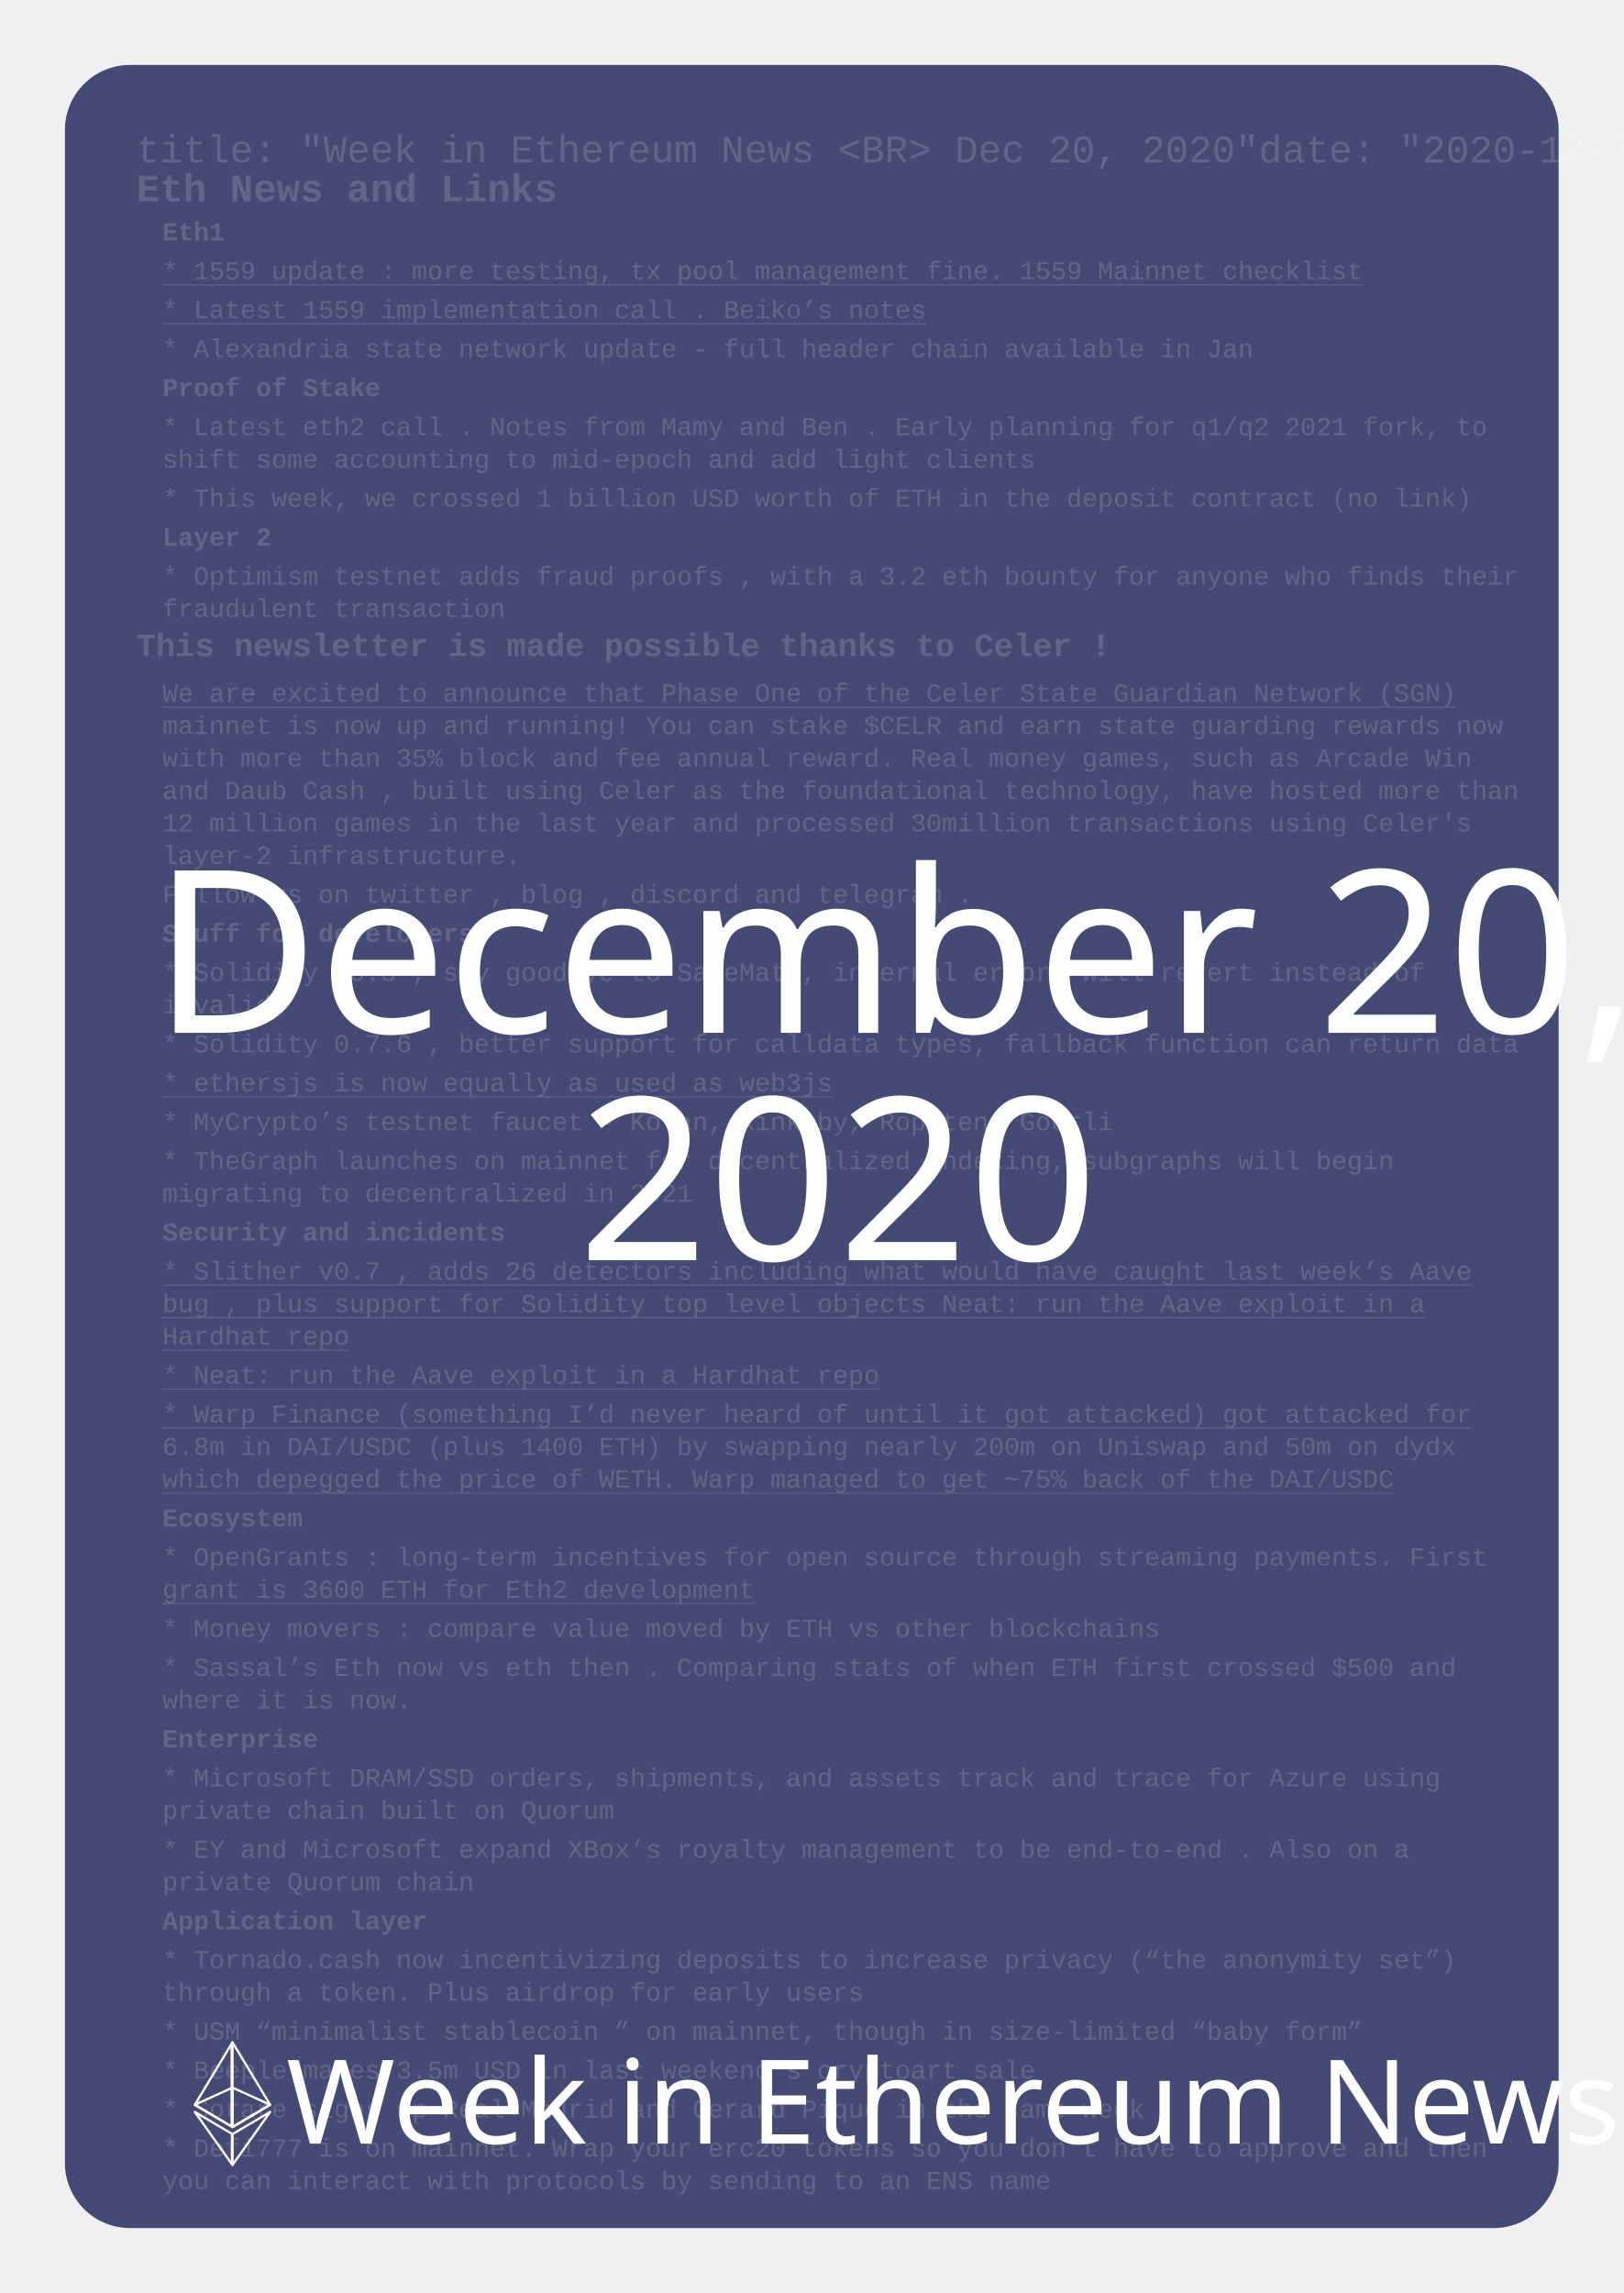
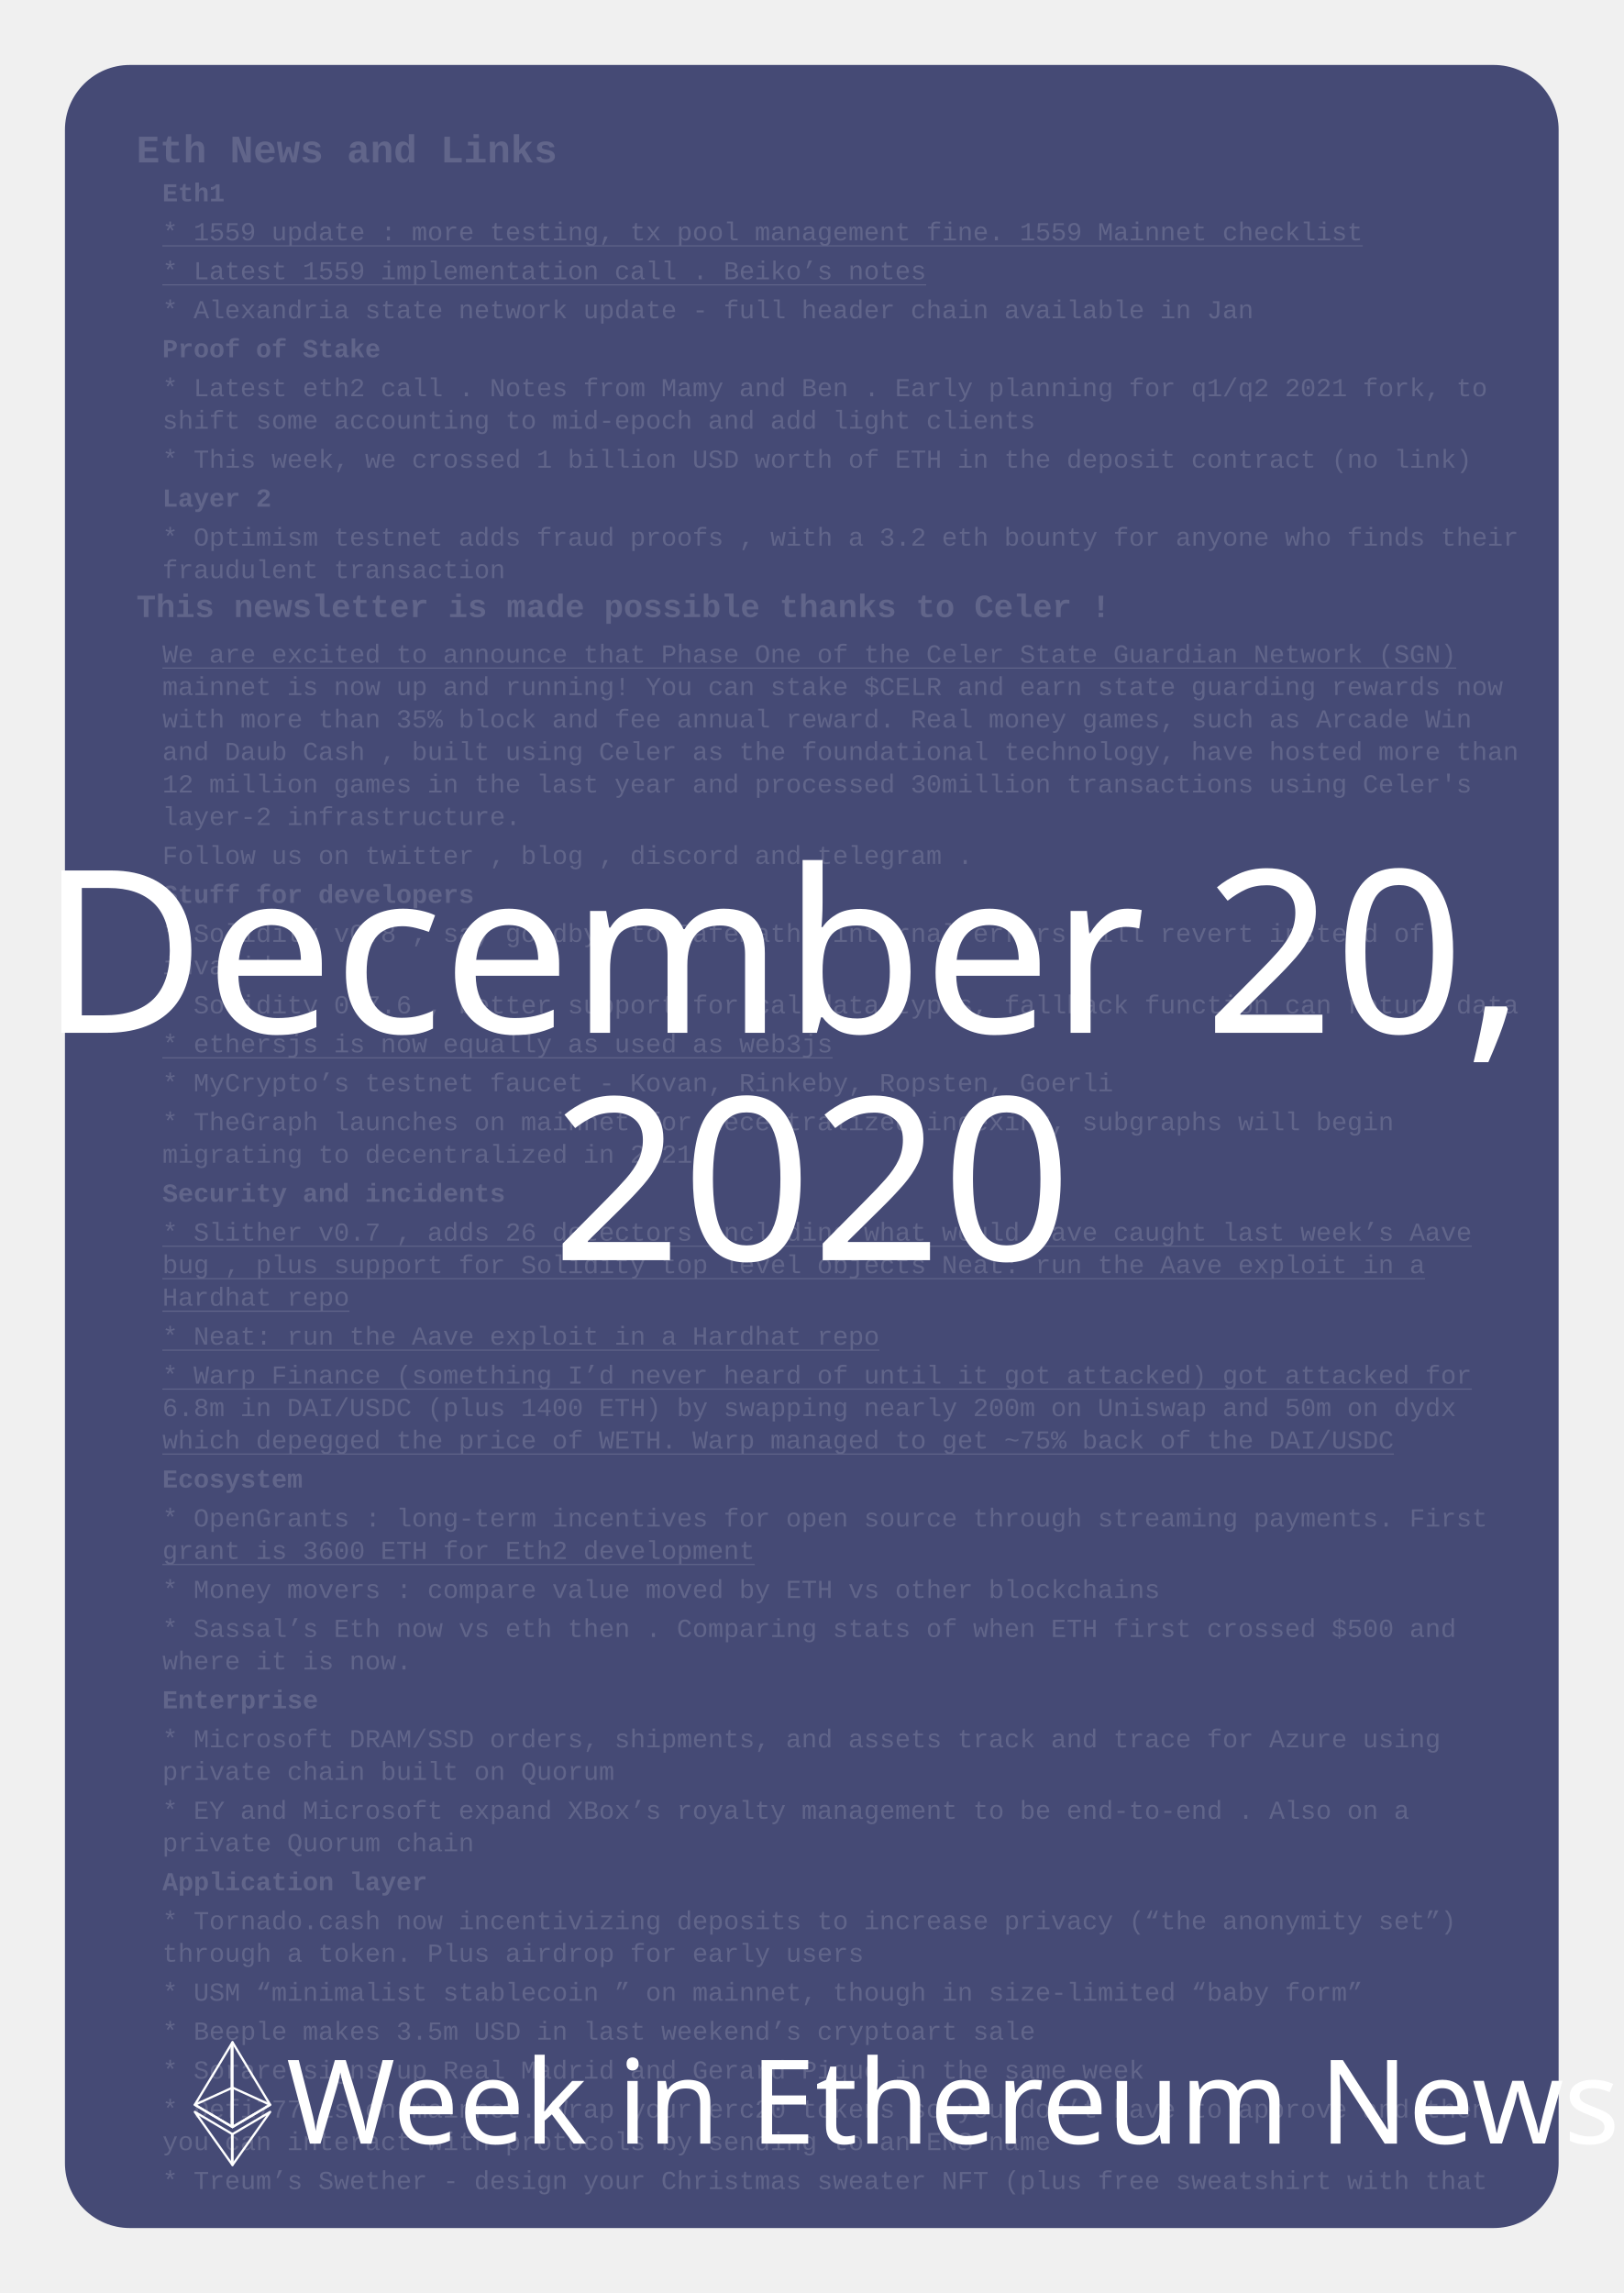
<svg xmlns="http://www.w3.org/2000/svg" id="week-in-ethereum-news" width="500" height="706" fill="none">
  <rect x="20" y="20" width="460" height="666" rx="20" fill="#454A75" />
-   <text x="42" y="50" font-size="12px" font-family="Courier New" fill="#ffffff" opacity="0.15" font-weight="normal" text-decoration="none">title: "Week in Ethereum News &lt;BR&gt; Dec 20, 2020"
- date: "2020-12-20"</text>
-   <text x="42" y="62" font-size="12px" font-family="Courier New" fill="#ffffff" opacity="0.15" font-weight="bold" text-decoration="none">Eth News and Links</text>
-   <text x="50" y="74" font-size="8px" font-family="Courier New" fill="#ffffff" opacity="0.15" font-weight="bold" text-decoration="none">Eth1</text>
-   <text x="50" y="86" font-size="8px" font-family="Courier New" fill="#ffffff" opacity="0.15" font-weight="normal" text-decoration="underline">* 1559 update : more testing, tx pool management fine. 1559 Mainnet checklist</text>
-   <text x="50" y="98" font-size="8px" font-family="Courier New" fill="#ffffff" opacity="0.15" font-weight="normal" text-decoration="underline">* Latest 1559 implementation call . Beiko’s notes</text>
-   <text x="50" y="110" font-size="8px" font-family="Courier New" fill="#ffffff" opacity="0.15" font-weight="normal" text-decoration="none">* Alexandria state network update - full header chain available in Jan</text>
-   <text x="50" y="122" font-size="8px" font-family="Courier New" fill="#ffffff" opacity="0.15" font-weight="bold" text-decoration="none">Proof of Stake</text>
-   <text x="50" y="134" font-size="8px" font-family="Courier New" fill="#ffffff" opacity="0.15" font-weight="normal" text-decoration="none">* Latest eth2 call . Notes from Mamy and Ben . Early planning for q1/q2 2021 fork, to</text>
-   <text x="50" y="144" font-size="8px" font-family="Courier New" fill="#ffffff" opacity="0.15" font-weight="normal" text-decoration="none">shift some accounting to mid-epoch and add light clients</text>
-   <text x="50" y="156" font-size="8px" font-family="Courier New" fill="#ffffff" opacity="0.15" font-weight="normal" text-decoration="none">* This week, we crossed 1 billion USD worth of ETH in the deposit contract (no link)</text>
-   <text x="50" y="168" font-size="8px" font-family="Courier New" fill="#ffffff" opacity="0.15" font-weight="bold" text-decoration="none">Layer 2</text>
-   <text x="50" y="180" font-size="8px" font-family="Courier New" fill="#ffffff" opacity="0.15" font-weight="normal" text-decoration="none">* Optimism testnet adds fraud proofs , with a 3.2 eth bounty for anyone who finds their</text>
-   <text x="50" y="190" font-size="8px" font-family="Courier New" fill="#ffffff" opacity="0.15" font-weight="normal" text-decoration="none">fraudulent transaction</text>
-   <text x="42" y="202" font-size="10px" font-family="Courier New" fill="#ffffff" opacity="0.15" font-weight="bold" text-decoration="none">This newsletter is made possible thanks to Celer !</text>
-   <text x="50" y="216" font-size="8px" font-family="Courier New" fill="#ffffff" opacity="0.15" font-weight="normal" text-decoration="underline">We are excited to announce that Phase One of the Celer State Guardian Network (SGN)</text>
-   <text x="50" y="226" font-size="8px" font-family="Courier New" fill="#ffffff" opacity="0.15" font-weight="normal" text-decoration="none">mainnet is now up and running! You can stake $CELR and earn state guarding rewards now</text>
-   <text x="50" y="236" font-size="8px" font-family="Courier New" fill="#ffffff" opacity="0.15" font-weight="normal" text-decoration="none">with more than 35% block and fee annual reward. Real money games, such as Arcade Win</text>
-   <text x="50" y="246" font-size="8px" font-family="Courier New" fill="#ffffff" opacity="0.15" font-weight="normal" text-decoration="none">and Daub Cash , built using Celer as the foundational technology, have hosted more than</text>
-   <text x="50" y="256" font-size="8px" font-family="Courier New" fill="#ffffff" opacity="0.15" font-weight="normal" text-decoration="none">12 million games in the last year and processed 30million transactions using Celer's</text>
-   <text x="50" y="266" font-size="8px" font-family="Courier New" fill="#ffffff" opacity="0.15" font-weight="normal" text-decoration="none">layer-2 infrastructure.</text>
-   <text x="50" y="278" font-size="8px" font-family="Courier New" fill="#ffffff" opacity="0.15" font-weight="normal" text-decoration="none">Follow us on twitter , blog , discord and telegram .</text>
-   <text x="50" y="290" font-size="8px" font-family="Courier New" fill="#ffffff" opacity="0.15" font-weight="bold" text-decoration="none">Stuff for developers</text>
-   <text x="50" y="302" font-size="8px" font-family="Courier New" fill="#ffffff" opacity="0.15" font-weight="normal" text-decoration="none">* Solidity v0.8 , say goodbye to SafeMath, internal errors will revert instead of</text>
-   <text x="50" y="312" font-size="8px" font-family="Courier New" fill="#ffffff" opacity="0.15" font-weight="normal" text-decoration="none">invalid</text>
-   <text x="50" y="324" font-size="8px" font-family="Courier New" fill="#ffffff" opacity="0.15" font-weight="normal" text-decoration="none">* Solidity 0.7.6 , better support for calldata types, fallback function can return data</text>
-   <text x="50" y="336" font-size="8px" font-family="Courier New" fill="#ffffff" opacity="0.15" font-weight="normal" text-decoration="underline">* ethersjs is now equally as used as web3js</text>
-   <text x="50" y="348" font-size="8px" font-family="Courier New" fill="#ffffff" opacity="0.15" font-weight="normal" text-decoration="none">* MyCrypto’s testnet faucet - Kovan, Rinkeby, Ropsten, Goerli</text>
-   <text x="50" y="360" font-size="8px" font-family="Courier New" fill="#ffffff" opacity="0.15" font-weight="normal" text-decoration="none">* TheGraph launches on mainnet for decentralized indexing, subgraphs will begin</text>
-   <text x="50" y="370" font-size="8px" font-family="Courier New" fill="#ffffff" opacity="0.15" font-weight="normal" text-decoration="none">migrating to decentralized in 2021</text>
-   <text x="50" y="382" font-size="8px" font-family="Courier New" fill="#ffffff" opacity="0.15" font-weight="bold" text-decoration="none">Security and incidents</text>
-   <text x="50" y="394" font-size="8px" font-family="Courier New" fill="#ffffff" opacity="0.15" font-weight="normal" text-decoration="underline">* Slither v0.7 , adds 26 detectors including what would have caught last week’s Aave</text>
-   <text x="50" y="404" font-size="8px" font-family="Courier New" fill="#ffffff" opacity="0.15" font-weight="normal" text-decoration="underline">bug , plus support for Solidity top level objects Neat: run the Aave exploit in a</text>
-   <text x="50" y="414" font-size="8px" font-family="Courier New" fill="#ffffff" opacity="0.15" font-weight="normal" text-decoration="underline">Hardhat repo</text>
-   <text x="50" y="426" font-size="8px" font-family="Courier New" fill="#ffffff" opacity="0.15" font-weight="normal" text-decoration="underline">* Neat: run the Aave exploit in a Hardhat repo</text>
-   <text x="50" y="438" font-size="8px" font-family="Courier New" fill="#ffffff" opacity="0.15" font-weight="normal" text-decoration="underline">* Warp Finance (something I’d never heard of until it got attacked) got attacked for</text>
-   <text x="50" y="448" font-size="8px" font-family="Courier New" fill="#ffffff" opacity="0.15" font-weight="normal" text-decoration="none">6.8m in DAI/USDC (plus 1400 ETH) by swapping nearly 200m on Uniswap and 50m on dydx</text>
-   <text x="50" y="458" font-size="8px" font-family="Courier New" fill="#ffffff" opacity="0.15" font-weight="normal" text-decoration="underline">which depegged the price of WETH. Warp managed to get ~75% back of the DAI/USDC</text>
-   <text x="50" y="470" font-size="8px" font-family="Courier New" fill="#ffffff" opacity="0.15" font-weight="bold" text-decoration="none">Ecosystem</text>
-   <text x="50" y="482" font-size="8px" font-family="Courier New" fill="#ffffff" opacity="0.15" font-weight="normal" text-decoration="none">* OpenGrants : long-term incentives for open source through streaming payments. First</text>
-   <text x="50" y="492" font-size="8px" font-family="Courier New" fill="#ffffff" opacity="0.15" font-weight="normal" text-decoration="underline">grant is 3600 ETH for Eth2 development</text>
-   <text x="50" y="504" font-size="8px" font-family="Courier New" fill="#ffffff" opacity="0.15" font-weight="normal" text-decoration="none">* Money movers : compare value moved by ETH vs other blockchains</text>
-   <text x="50" y="516" font-size="8px" font-family="Courier New" fill="#ffffff" opacity="0.15" font-weight="normal" text-decoration="none">* Sassal’s Eth now vs eth then . Comparing stats of when ETH first crossed $500 and</text>
-   <text x="50" y="526" font-size="8px" font-family="Courier New" fill="#ffffff" opacity="0.15" font-weight="normal" text-decoration="none">where it is now.</text>
-   <text x="50" y="538" font-size="8px" font-family="Courier New" fill="#ffffff" opacity="0.15" font-weight="bold" text-decoration="none">Enterprise</text>
-   <text x="50" y="550" font-size="8px" font-family="Courier New" fill="#ffffff" opacity="0.15" font-weight="normal" text-decoration="none">* Microsoft DRAM/SSD orders, shipments, and assets track and trace for Azure using</text>
-   <text x="50" y="560" font-size="8px" font-family="Courier New" fill="#ffffff" opacity="0.15" font-weight="normal" text-decoration="none">private chain built on Quorum</text>
-   <text x="50" y="572" font-size="8px" font-family="Courier New" fill="#ffffff" opacity="0.15" font-weight="normal" text-decoration="none">* EY and Microsoft expand XBox’s royalty management to be end-to-end . Also on a</text>
-   <text x="50" y="582" font-size="8px" font-family="Courier New" fill="#ffffff" opacity="0.15" font-weight="normal" text-decoration="none">private Quorum chain</text>
-   <text x="50" y="594" font-size="8px" font-family="Courier New" fill="#ffffff" opacity="0.15" font-weight="bold" text-decoration="none">Application layer</text>
-   <text x="50" y="606" font-size="8px" font-family="Courier New" fill="#ffffff" opacity="0.15" font-weight="normal" text-decoration="none">* Tornado.cash now incentivizing deposits to increase privacy (“the anonymity set”)</text>
-   <text x="50" y="616" font-size="8px" font-family="Courier New" fill="#ffffff" opacity="0.15" font-weight="normal" text-decoration="none">through a token. Plus airdrop for early users</text>
-   <text x="50" y="628" font-size="8px" font-family="Courier New" fill="#ffffff" opacity="0.15" font-weight="normal" text-decoration="none">* USM “minimalist stablecoin ” on mainnet, though in size-limited “baby form”</text>
-   <text x="50" y="640" font-size="8px" font-family="Courier New" fill="#ffffff" opacity="0.15" font-weight="normal" text-decoration="none">* Beeple makes 3.5m USD in last weekend’s cryptoart sale</text>
-   <text x="50" y="652" font-size="8px" font-family="Courier New" fill="#ffffff" opacity="0.15" font-weight="normal" text-decoration="none">* Sorare signs up Real Madrid and Gerard Piqué in the same week</text>
-   <text x="50" y="664" font-size="8px" font-family="Courier New" fill="#ffffff" opacity="0.15" font-weight="normal" text-decoration="none">* Defi777 is on mainnet. Wrap your erc20 tokens so you don’t have to approve and then</text>
-   <text x="50" y="674" font-size="8px" font-family="Courier New" fill="#ffffff" opacity="0.15" font-weight="normal" text-decoration="none">you can interact with protocols by sending to an ENS name</text>
-   <text fill="#ffffff" font-family="Calibri" font-size="70" font-weight="300">
-     <tspan x="47.009" y="318">December 20,</tspan>
-     <tspan x="177.989" y="388">2020</tspan>
+   <text x="42" y="50" font-size="12px" font-family="Courier New" fill="#ffffff" opacity="0.15" font-weight="bold" text-decoration="none">Eth News and Links</text>
+   <text x="50" y="62" font-size="8px" font-family="Courier New" fill="#ffffff" opacity="0.15" font-weight="bold" text-decoration="none">Eth1</text>
+   <text x="50" y="74" font-size="8px" font-family="Courier New" fill="#ffffff" opacity="0.15" font-weight="normal" text-decoration="underline">* 1559 update : more testing, tx pool management fine. 1559 Mainnet checklist</text>
+   <text x="50" y="86" font-size="8px" font-family="Courier New" fill="#ffffff" opacity="0.15" font-weight="normal" text-decoration="underline">* Latest 1559 implementation call . Beiko’s notes</text>
+   <text x="50" y="98" font-size="8px" font-family="Courier New" fill="#ffffff" opacity="0.15" font-weight="normal" text-decoration="none">* Alexandria state network update - full header chain available in Jan</text>
+   <text x="50" y="110" font-size="8px" font-family="Courier New" fill="#ffffff" opacity="0.15" font-weight="bold" text-decoration="none">Proof of Stake</text>
+   <text x="50" y="122" font-size="8px" font-family="Courier New" fill="#ffffff" opacity="0.15" font-weight="normal" text-decoration="none">* Latest eth2 call . Notes from Mamy and Ben . Early planning for q1/q2 2021 fork, to</text>
+   <text x="50" y="132" font-size="8px" font-family="Courier New" fill="#ffffff" opacity="0.15" font-weight="normal" text-decoration="none">shift some accounting to mid-epoch and add light clients</text>
+   <text x="50" y="144" font-size="8px" font-family="Courier New" fill="#ffffff" opacity="0.15" font-weight="normal" text-decoration="none">* This week, we crossed 1 billion USD worth of ETH in the deposit contract (no link)</text>
+   <text x="50" y="156" font-size="8px" font-family="Courier New" fill="#ffffff" opacity="0.15" font-weight="bold" text-decoration="none">Layer 2</text>
+   <text x="50" y="168" font-size="8px" font-family="Courier New" fill="#ffffff" opacity="0.15" font-weight="normal" text-decoration="none">* Optimism testnet adds fraud proofs , with a 3.2 eth bounty for anyone who finds their</text>
+   <text x="50" y="178" font-size="8px" font-family="Courier New" fill="#ffffff" opacity="0.15" font-weight="normal" text-decoration="none">fraudulent transaction</text>
+   <text x="42" y="190" font-size="10px" font-family="Courier New" fill="#ffffff" opacity="0.15" font-weight="bold" text-decoration="none">This newsletter is made possible thanks to Celer !</text>
+   <text x="50" y="204" font-size="8px" font-family="Courier New" fill="#ffffff" opacity="0.15" font-weight="normal" text-decoration="underline">We are excited to announce that Phase One of the Celer State Guardian Network (SGN)</text>
+   <text x="50" y="214" font-size="8px" font-family="Courier New" fill="#ffffff" opacity="0.15" font-weight="normal" text-decoration="none">mainnet is now up and running! You can stake $CELR and earn state guarding rewards now</text>
+   <text x="50" y="224" font-size="8px" font-family="Courier New" fill="#ffffff" opacity="0.15" font-weight="normal" text-decoration="none">with more than 35% block and fee annual reward. Real money games, such as Arcade Win</text>
+   <text x="50" y="234" font-size="8px" font-family="Courier New" fill="#ffffff" opacity="0.15" font-weight="normal" text-decoration="none">and Daub Cash , built using Celer as the foundational technology, have hosted more than</text>
+   <text x="50" y="244" font-size="8px" font-family="Courier New" fill="#ffffff" opacity="0.15" font-weight="normal" text-decoration="none">12 million games in the last year and processed 30million transactions using Celer's</text>
+   <text x="50" y="254" font-size="8px" font-family="Courier New" fill="#ffffff" opacity="0.15" font-weight="normal" text-decoration="none">layer-2 infrastructure.</text>
+   <text x="50" y="266" font-size="8px" font-family="Courier New" fill="#ffffff" opacity="0.15" font-weight="normal" text-decoration="none">Follow us on twitter , blog , discord and telegram .</text>
+   <text x="50" y="278" font-size="8px" font-family="Courier New" fill="#ffffff" opacity="0.15" font-weight="bold" text-decoration="none">Stuff for developers</text>
+   <text x="50" y="290" font-size="8px" font-family="Courier New" fill="#ffffff" opacity="0.15" font-weight="normal" text-decoration="none">* Solidity v0.8 , say goodbye to SafeMath, internal errors will revert instead of</text>
+   <text x="50" y="300" font-size="8px" font-family="Courier New" fill="#ffffff" opacity="0.15" font-weight="normal" text-decoration="none">invalid</text>
+   <text x="50" y="312" font-size="8px" font-family="Courier New" fill="#ffffff" opacity="0.15" font-weight="normal" text-decoration="none">* Solidity 0.7.6 , better support for calldata types, fallback function can return data</text>
+   <text x="50" y="324" font-size="8px" font-family="Courier New" fill="#ffffff" opacity="0.15" font-weight="normal" text-decoration="underline">* ethersjs is now equally as used as web3js</text>
+   <text x="50" y="336" font-size="8px" font-family="Courier New" fill="#ffffff" opacity="0.15" font-weight="normal" text-decoration="none">* MyCrypto’s testnet faucet - Kovan, Rinkeby, Ropsten, Goerli</text>
+   <text x="50" y="348" font-size="8px" font-family="Courier New" fill="#ffffff" opacity="0.15" font-weight="normal" text-decoration="none">* TheGraph launches on mainnet for decentralized indexing, subgraphs will begin</text>
+   <text x="50" y="358" font-size="8px" font-family="Courier New" fill="#ffffff" opacity="0.15" font-weight="normal" text-decoration="none">migrating to decentralized in 2021</text>
+   <text x="50" y="370" font-size="8px" font-family="Courier New" fill="#ffffff" opacity="0.15" font-weight="bold" text-decoration="none">Security and incidents</text>
+   <text x="50" y="382" font-size="8px" font-family="Courier New" fill="#ffffff" opacity="0.15" font-weight="normal" text-decoration="underline">* Slither v0.7 , adds 26 detectors including what would have caught last week’s Aave</text>
+   <text x="50" y="392" font-size="8px" font-family="Courier New" fill="#ffffff" opacity="0.15" font-weight="normal" text-decoration="underline">bug , plus support for Solidity top level objects Neat: run the Aave exploit in a</text>
+   <text x="50" y="402" font-size="8px" font-family="Courier New" fill="#ffffff" opacity="0.15" font-weight="normal" text-decoration="underline">Hardhat repo</text>
+   <text x="50" y="414" font-size="8px" font-family="Courier New" fill="#ffffff" opacity="0.15" font-weight="normal" text-decoration="underline">* Neat: run the Aave exploit in a Hardhat repo</text>
+   <text x="50" y="426" font-size="8px" font-family="Courier New" fill="#ffffff" opacity="0.15" font-weight="normal" text-decoration="underline">* Warp Finance (something I’d never heard of until it got attacked) got attacked for</text>
+   <text x="50" y="436" font-size="8px" font-family="Courier New" fill="#ffffff" opacity="0.15" font-weight="normal" text-decoration="none">6.8m in DAI/USDC (plus 1400 ETH) by swapping nearly 200m on Uniswap and 50m on dydx</text>
+   <text x="50" y="446" font-size="8px" font-family="Courier New" fill="#ffffff" opacity="0.15" font-weight="normal" text-decoration="underline">which depegged the price of WETH. Warp managed to get ~75% back of the DAI/USDC</text>
+   <text x="50" y="458" font-size="8px" font-family="Courier New" fill="#ffffff" opacity="0.15" font-weight="bold" text-decoration="none">Ecosystem</text>
+   <text x="50" y="470" font-size="8px" font-family="Courier New" fill="#ffffff" opacity="0.15" font-weight="normal" text-decoration="none">* OpenGrants : long-term incentives for open source through streaming payments. First</text>
+   <text x="50" y="480" font-size="8px" font-family="Courier New" fill="#ffffff" opacity="0.15" font-weight="normal" text-decoration="underline">grant is 3600 ETH for Eth2 development</text>
+   <text x="50" y="492" font-size="8px" font-family="Courier New" fill="#ffffff" opacity="0.15" font-weight="normal" text-decoration="none">* Money movers : compare value moved by ETH vs other blockchains</text>
+   <text x="50" y="504" font-size="8px" font-family="Courier New" fill="#ffffff" opacity="0.15" font-weight="normal" text-decoration="none">* Sassal’s Eth now vs eth then . Comparing stats of when ETH first crossed $500 and</text>
+   <text x="50" y="514" font-size="8px" font-family="Courier New" fill="#ffffff" opacity="0.15" font-weight="normal" text-decoration="none">where it is now.</text>
+   <text x="50" y="526" font-size="8px" font-family="Courier New" fill="#ffffff" opacity="0.15" font-weight="bold" text-decoration="none">Enterprise</text>
+   <text x="50" y="538" font-size="8px" font-family="Courier New" fill="#ffffff" opacity="0.15" font-weight="normal" text-decoration="none">* Microsoft DRAM/SSD orders, shipments, and assets track and trace for Azure using</text>
+   <text x="50" y="548" font-size="8px" font-family="Courier New" fill="#ffffff" opacity="0.15" font-weight="normal" text-decoration="none">private chain built on Quorum</text>
+   <text x="50" y="560" font-size="8px" font-family="Courier New" fill="#ffffff" opacity="0.15" font-weight="normal" text-decoration="none">* EY and Microsoft expand XBox’s royalty management to be end-to-end . Also on a</text>
+   <text x="50" y="570" font-size="8px" font-family="Courier New" fill="#ffffff" opacity="0.15" font-weight="normal" text-decoration="none">private Quorum chain</text>
+   <text x="50" y="582" font-size="8px" font-family="Courier New" fill="#ffffff" opacity="0.15" font-weight="bold" text-decoration="none">Application layer</text>
+   <text x="50" y="594" font-size="8px" font-family="Courier New" fill="#ffffff" opacity="0.15" font-weight="normal" text-decoration="none">* Tornado.cash now incentivizing deposits to increase privacy (“the anonymity set”)</text>
+   <text x="50" y="604" font-size="8px" font-family="Courier New" fill="#ffffff" opacity="0.15" font-weight="normal" text-decoration="none">through a token. Plus airdrop for early users</text>
+   <text x="50" y="616" font-size="8px" font-family="Courier New" fill="#ffffff" opacity="0.15" font-weight="normal" text-decoration="none">* USM “minimalist stablecoin ” on mainnet, though in size-limited “baby form”</text>
+   <text x="50" y="628" font-size="8px" font-family="Courier New" fill="#ffffff" opacity="0.15" font-weight="normal" text-decoration="none">* Beeple makes 3.5m USD in last weekend’s cryptoart sale</text>
+   <text x="50" y="640" font-size="8px" font-family="Courier New" fill="#ffffff" opacity="0.15" font-weight="normal" text-decoration="none">* Sorare signs up Real Madrid and Gerard Piqué in the same week</text>
+   <text x="50" y="652" font-size="8px" font-family="Courier New" fill="#ffffff" opacity="0.15" font-weight="normal" text-decoration="none">* Defi777 is on mainnet. Wrap your erc20 tokens so you don’t have to approve and then</text>
+   <text x="50" y="662" font-size="8px" font-family="Courier New" fill="#ffffff" opacity="0.15" font-weight="normal" text-decoration="none">you can interact with protocols by sending to an ENS name</text>
+   <text x="50" y="674" font-size="8px" font-family="Courier New" fill="#ffffff" opacity="0.15" font-weight="normal" text-decoration="none">* Treum’s Swether - design your Christmas sweater NFT (plus free sweatshirt with that</text>
+   <text fill="#ffffff" font-family="Calibri" font-size="70" font-weight="300" text-anchor="middle">
+     <tspan x="250" y="318">December 20,</tspan>
+     <tspan x="250" y="388">2020</tspan>
  </text>
  <g transform="translate(20, 300) scale(0.8)">
    <path d="m64.496 411-.317 1.076v31.228l.317.316 14.495-8.568L64.496 411Z" stroke="#fff" stroke-width=".866" stroke-linecap="round" stroke-linejoin="round" />
    <path d="M64.496 411 50 435.052l14.496 8.568V411Zm0 35.365-.179.218v11.124l.179.521L79 437.801l-14.504 8.564Z" stroke="#fff" stroke-width=".866" stroke-linecap="round" stroke-linejoin="round" />
    <path d="M64.496 458.228v-11.863L50 437.801l14.496 20.427Zm0-14.608 14.495-8.568-14.495-6.589v15.157ZM50 435.052l14.496 8.568v-15.157L50 435.052Z" stroke="#fff" stroke-width=".866" stroke-linecap="round" stroke-linejoin="round" />
  </g>
  <text fill="#ffffff" font-family="Calibri" font-size="36" x="88.195" y="660">Week in Ethereum News</text>
  <style>
      .wienText {font-family: "Courier New"; fill: white; opacity: .15;}
      .h2 {font-size: 12px;}
      .h3 {font-size: 10px;}
      .tiny {font-size: 8px;}
      .link {text-decoration: underline;}
    </style>
</svg>
